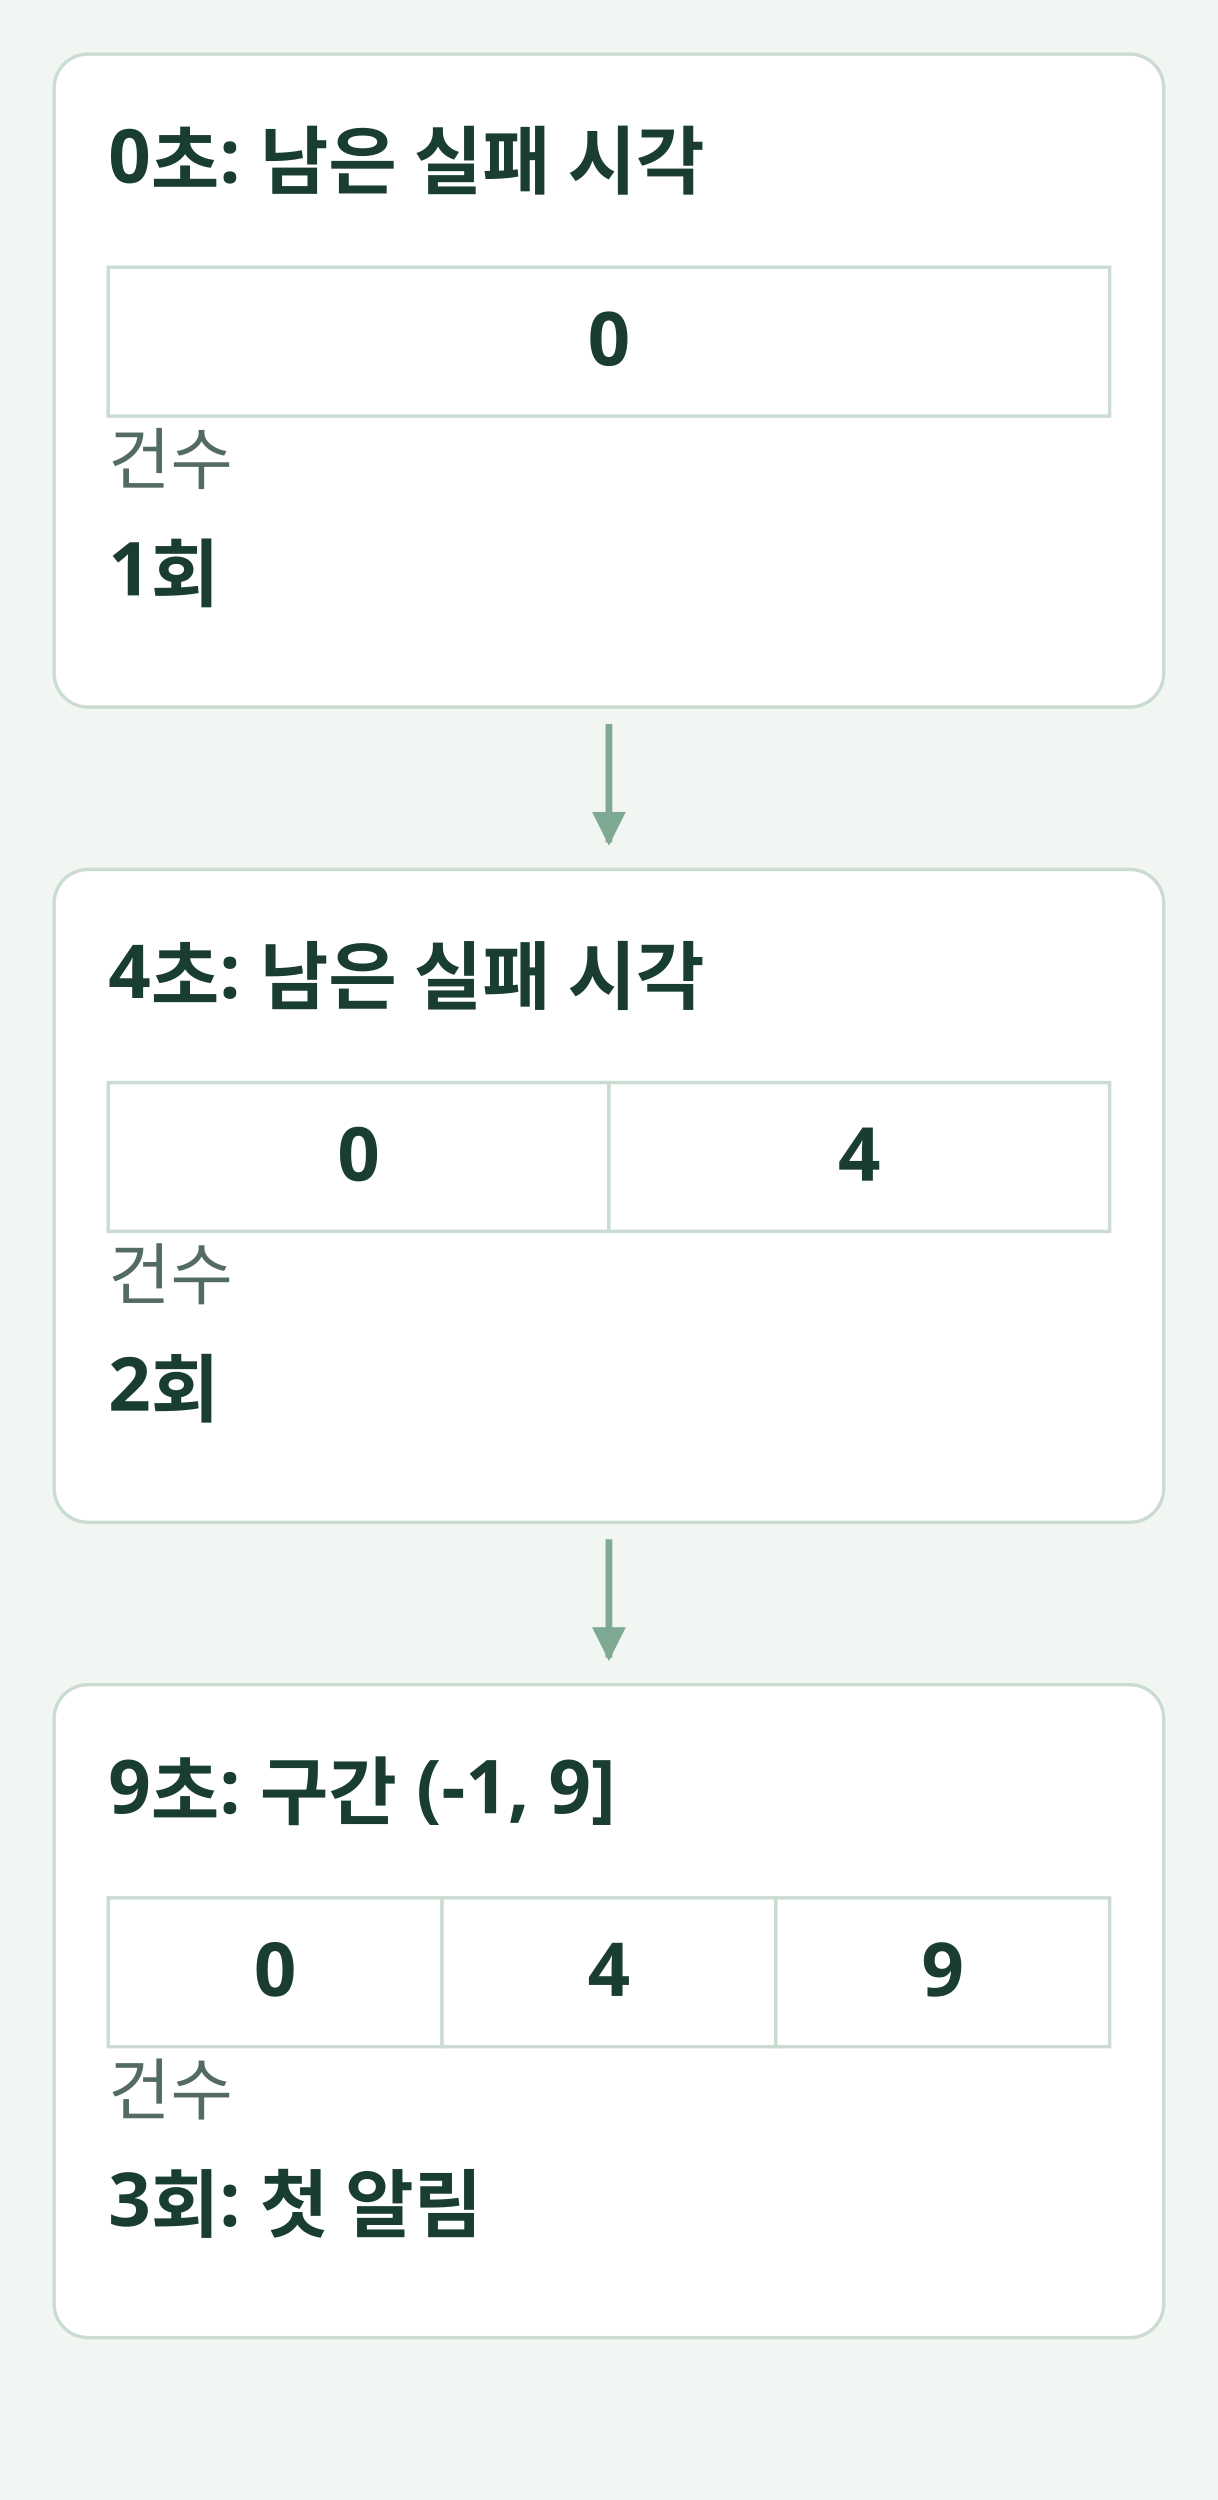
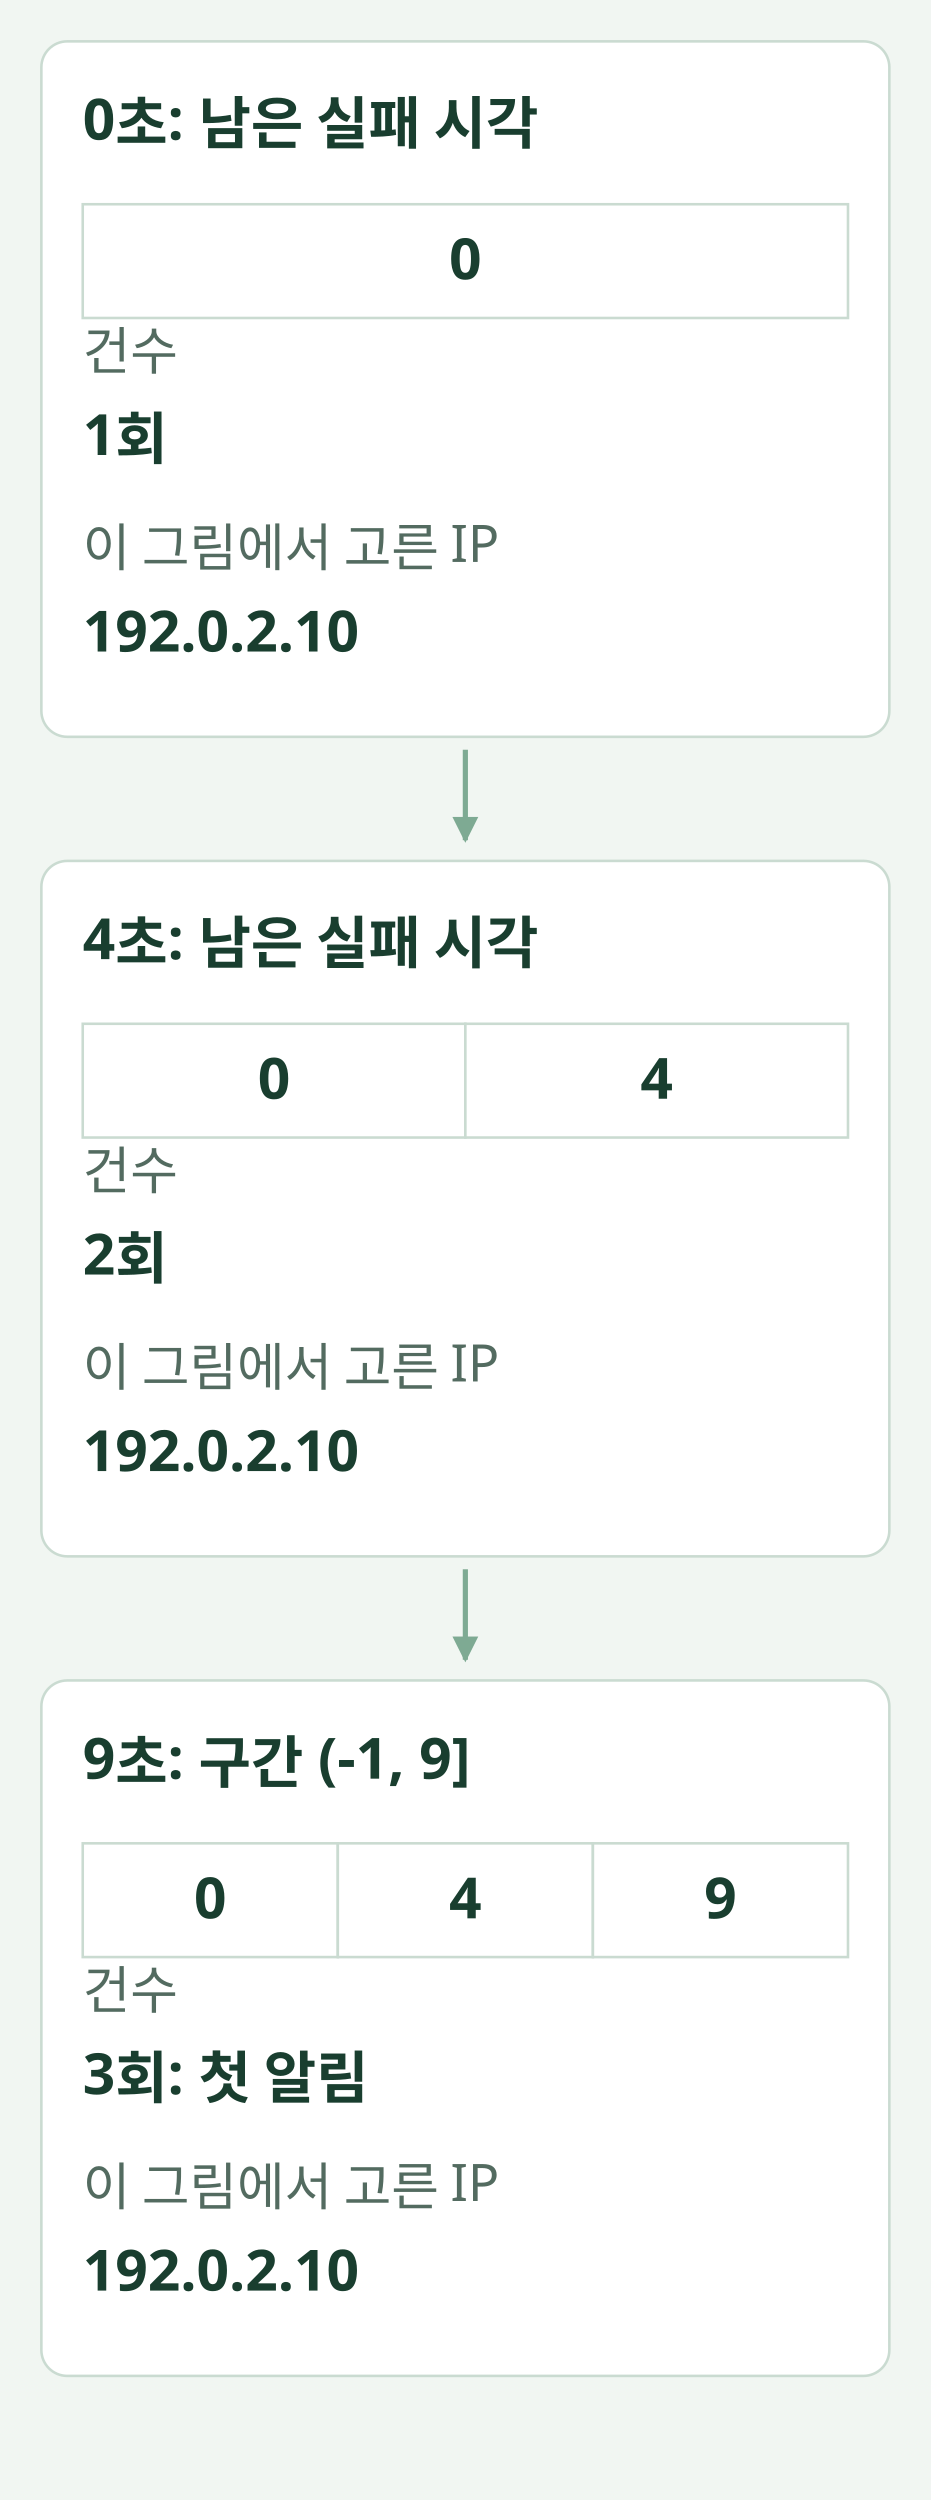
- <svg xmlns="http://www.w3.org/2000/svg" width="360" height="739" viewBox="0 0 360 739" data-diagram-kind="timeline" data-explanation="structured" data-layout="mobile" role="img" aria-labelledby="title desc">
+ <svg xmlns="http://www.w3.org/2000/svg" width="360" height="967" viewBox="0 0 360 967" data-diagram-kind="timeline" data-explanation="structured" data-layout="mobile" role="img" aria-labelledby="title desc">
  <defs>
    <marker id="arrow" viewBox="0 0 10 10" refX="9" refY="5" markerWidth="5" markerHeight="5" orient="auto-start-reverse">
      <path d="M0 0L10 5L0 10Z" fill="#7eaa93" />
    </marker>
  </defs>
-   <rect width="360" height="739" fill="#f1f6f2" />
+   <rect width="360" height="967" fill="#f1f6f2" />
  <g font-family="'Malgun Gothic','Noto Sans KR',sans-serif">
    <g data-panel="array">
-       <rect x="16" y="16" width="328" height="193" rx="10" fill="#fff" stroke="#cadbd1" />
+       <rect x="16" y="16" width="328" height="269" rx="10" fill="#fff" stroke="#cadbd1" />
      <text x="32" y="54" font-size="22" fill="#193e2f" font-weight="700" text-anchor="start" data-role="key">
        <tspan x="32" dy="0">0초: 남은 실패 시각</tspan>
      </text>
      <rect x="32" y="79" width="296" height="44" rx="0" fill="#fff" stroke="#cadbd1" />
      <text x="180" y="108" font-size="22" fill="#193e2f" font-weight="700" text-anchor="middle" data-role="key">
        <tspan x="180" dy="0">0</tspan>
      </text>
      <text x="32" y="143" font-size="20" fill="#536b60" font-weight="400" text-anchor="start">
        <tspan x="32" dy="0">건수</tspan>
      </text>
      <text x="32" y="176" font-size="22" fill="#193e2f" font-weight="700" text-anchor="start" data-role="key">
        <tspan x="32" dy="0">1회</tspan>
      </text>
-     </g>
-     <g data-panel="array">
-       <rect x="16" y="257" width="328" height="193" rx="10" fill="#fff" stroke="#cadbd1" />
-       <text x="32" y="295" font-size="22" fill="#193e2f" font-weight="700" text-anchor="start" data-role="key">
-         <tspan x="32" dy="0">4초: 남은 실패 시각</tspan>
+       <text x="32" y="219" font-size="20" fill="#536b60" font-weight="400" text-anchor="start">
+         <tspan x="32" dy="0">이 그림에서 고른 IP</tspan>
      </text>
-       <rect x="32" y="320" width="148" height="44" rx="0" fill="#fff" stroke="#cadbd1" />
-       <text x="106" y="349" font-size="22" fill="#193e2f" font-weight="700" text-anchor="middle" data-role="key">
-         <tspan x="106" dy="0">0</tspan>
-       </text>
-       <rect x="180" y="320" width="148" height="44" rx="0" fill="#fff" stroke="#cadbd1" />
-       <text x="254" y="349" font-size="22" fill="#193e2f" font-weight="700" text-anchor="middle" data-role="key">
-         <tspan x="254" dy="0">4</tspan>
-       </text>
-       <text x="32" y="384" font-size="20" fill="#536b60" font-weight="400" text-anchor="start">
-         <tspan x="32" dy="0">건수</tspan>
-       </text>
-       <text x="32" y="417" font-size="22" fill="#193e2f" font-weight="700" text-anchor="start" data-role="key">
-         <tspan x="32" dy="0">2회</tspan>
+       <text x="32" y="252" font-size="22" fill="#193e2f" font-weight="700" text-anchor="start" data-role="key">
+         <tspan x="32" dy="0">192.0.2.10</tspan>
      </text>
    </g>
    <g data-panel="array">
-       <rect x="16" y="498" width="328" height="193" rx="10" fill="#fff" stroke="#cadbd1" />
-       <text x="32" y="536" font-size="22" fill="#193e2f" font-weight="700" text-anchor="start" data-role="key">
+       <rect x="16" y="333" width="328" height="269" rx="10" fill="#fff" stroke="#cadbd1" />
+       <text x="32" y="371" font-size="22" fill="#193e2f" font-weight="700" text-anchor="start" data-role="key">
+         <tspan x="32" dy="0">4초: 남은 실패 시각</tspan>
+       </text>
+       <rect x="32" y="396" width="148" height="44" rx="0" fill="#fff" stroke="#cadbd1" />
+       <text x="106" y="425" font-size="22" fill="#193e2f" font-weight="700" text-anchor="middle" data-role="key">
+         <tspan x="106" dy="0">0</tspan>
+       </text>
+       <rect x="180" y="396" width="148" height="44" rx="0" fill="#fff" stroke="#cadbd1" />
+       <text x="254" y="425" font-size="22" fill="#193e2f" font-weight="700" text-anchor="middle" data-role="key">
+         <tspan x="254" dy="0">4</tspan>
+       </text>
+       <text x="32" y="460" font-size="20" fill="#536b60" font-weight="400" text-anchor="start">
+         <tspan x="32" dy="0">건수</tspan>
+       </text>
+       <text x="32" y="493" font-size="22" fill="#193e2f" font-weight="700" text-anchor="start" data-role="key">
+         <tspan x="32" dy="0">2회</tspan>
+       </text>
+       <text x="32" y="536" font-size="20" fill="#536b60" font-weight="400" text-anchor="start">
+         <tspan x="32" dy="0">이 그림에서 고른 IP</tspan>
+       </text>
+       <text x="32" y="569" font-size="22" fill="#193e2f" font-weight="700" text-anchor="start" data-role="key">
+         <tspan x="32" dy="0">192.0.2.10</tspan>
+       </text>
+     </g>
+     <g data-panel="array">
+       <rect x="16" y="650" width="328" height="269" rx="10" fill="#fff" stroke="#cadbd1" />
+       <text x="32" y="688" font-size="22" fill="#193e2f" font-weight="700" text-anchor="start" data-role="key">
        <tspan x="32" dy="0">9초: 구간 (-1, 9]</tspan>
      </text>
-       <rect x="32" y="561" width="98.667" height="44" rx="0" fill="#fff" stroke="#cadbd1" />
-       <text x="81.333" y="590" font-size="22" fill="#193e2f" font-weight="700" text-anchor="middle" data-role="key">
+       <rect x="32" y="713" width="98.667" height="44" rx="0" fill="#fff" stroke="#cadbd1" />
+       <text x="81.333" y="742" font-size="22" fill="#193e2f" font-weight="700" text-anchor="middle" data-role="key">
        <tspan x="81.333" dy="0">0</tspan>
      </text>
-       <rect x="130.667" y="561" width="98.667" height="44" rx="0" fill="#fff" stroke="#cadbd1" />
-       <text x="180" y="590" font-size="22" fill="#193e2f" font-weight="700" text-anchor="middle" data-role="key">
+       <rect x="130.667" y="713" width="98.667" height="44" rx="0" fill="#fff" stroke="#cadbd1" />
+       <text x="180" y="742" font-size="22" fill="#193e2f" font-weight="700" text-anchor="middle" data-role="key">
        <tspan x="180" dy="0">4</tspan>
      </text>
-       <rect x="229.333" y="561" width="98.667" height="44" rx="0" fill="#fff" stroke="#cadbd1" />
-       <text x="278.667" y="590" font-size="22" fill="#193e2f" font-weight="700" text-anchor="middle" data-role="key">
+       <rect x="229.333" y="713" width="98.667" height="44" rx="0" fill="#fff" stroke="#cadbd1" />
+       <text x="278.667" y="742" font-size="22" fill="#193e2f" font-weight="700" text-anchor="middle" data-role="key">
        <tspan x="278.667" dy="0">9</tspan>
      </text>
-       <text x="32" y="625" font-size="20" fill="#536b60" font-weight="400" text-anchor="start">
+       <text x="32" y="777" font-size="20" fill="#536b60" font-weight="400" text-anchor="start">
        <tspan x="32" dy="0">건수</tspan>
      </text>
-       <text x="32" y="658" font-size="22" fill="#193e2f" font-weight="700" text-anchor="start" data-role="key">
+       <text x="32" y="810" font-size="22" fill="#193e2f" font-weight="700" text-anchor="start" data-role="key">
        <tspan x="32" dy="0">3회: 첫 알림</tspan>
      </text>
+       <text x="32" y="853" font-size="20" fill="#536b60" font-weight="400" text-anchor="start">
+         <tspan x="32" dy="0">이 그림에서 고른 IP</tspan>
+       </text>
+       <text x="32" y="886" font-size="22" fill="#193e2f" font-weight="700" text-anchor="start" data-role="key">
+         <tspan x="32" dy="0">192.0.2.10</tspan>
+       </text>
    </g>
-     <path d="M180 214V249" fill="none" stroke="#7eaa93" stroke-width="2" marker-end="url(#arrow)" />
-     <path d="M180 455V490" fill="none" stroke="#7eaa93" stroke-width="2" marker-end="url(#arrow)" />
+     <path d="M180 290V325" fill="none" stroke="#7eaa93" stroke-width="2" marker-end="url(#arrow)" />
+     <path d="M180 607V642" fill="none" stroke="#7eaa93" stroke-width="2" marker-end="url(#arrow)" />
  </g>
</svg>
